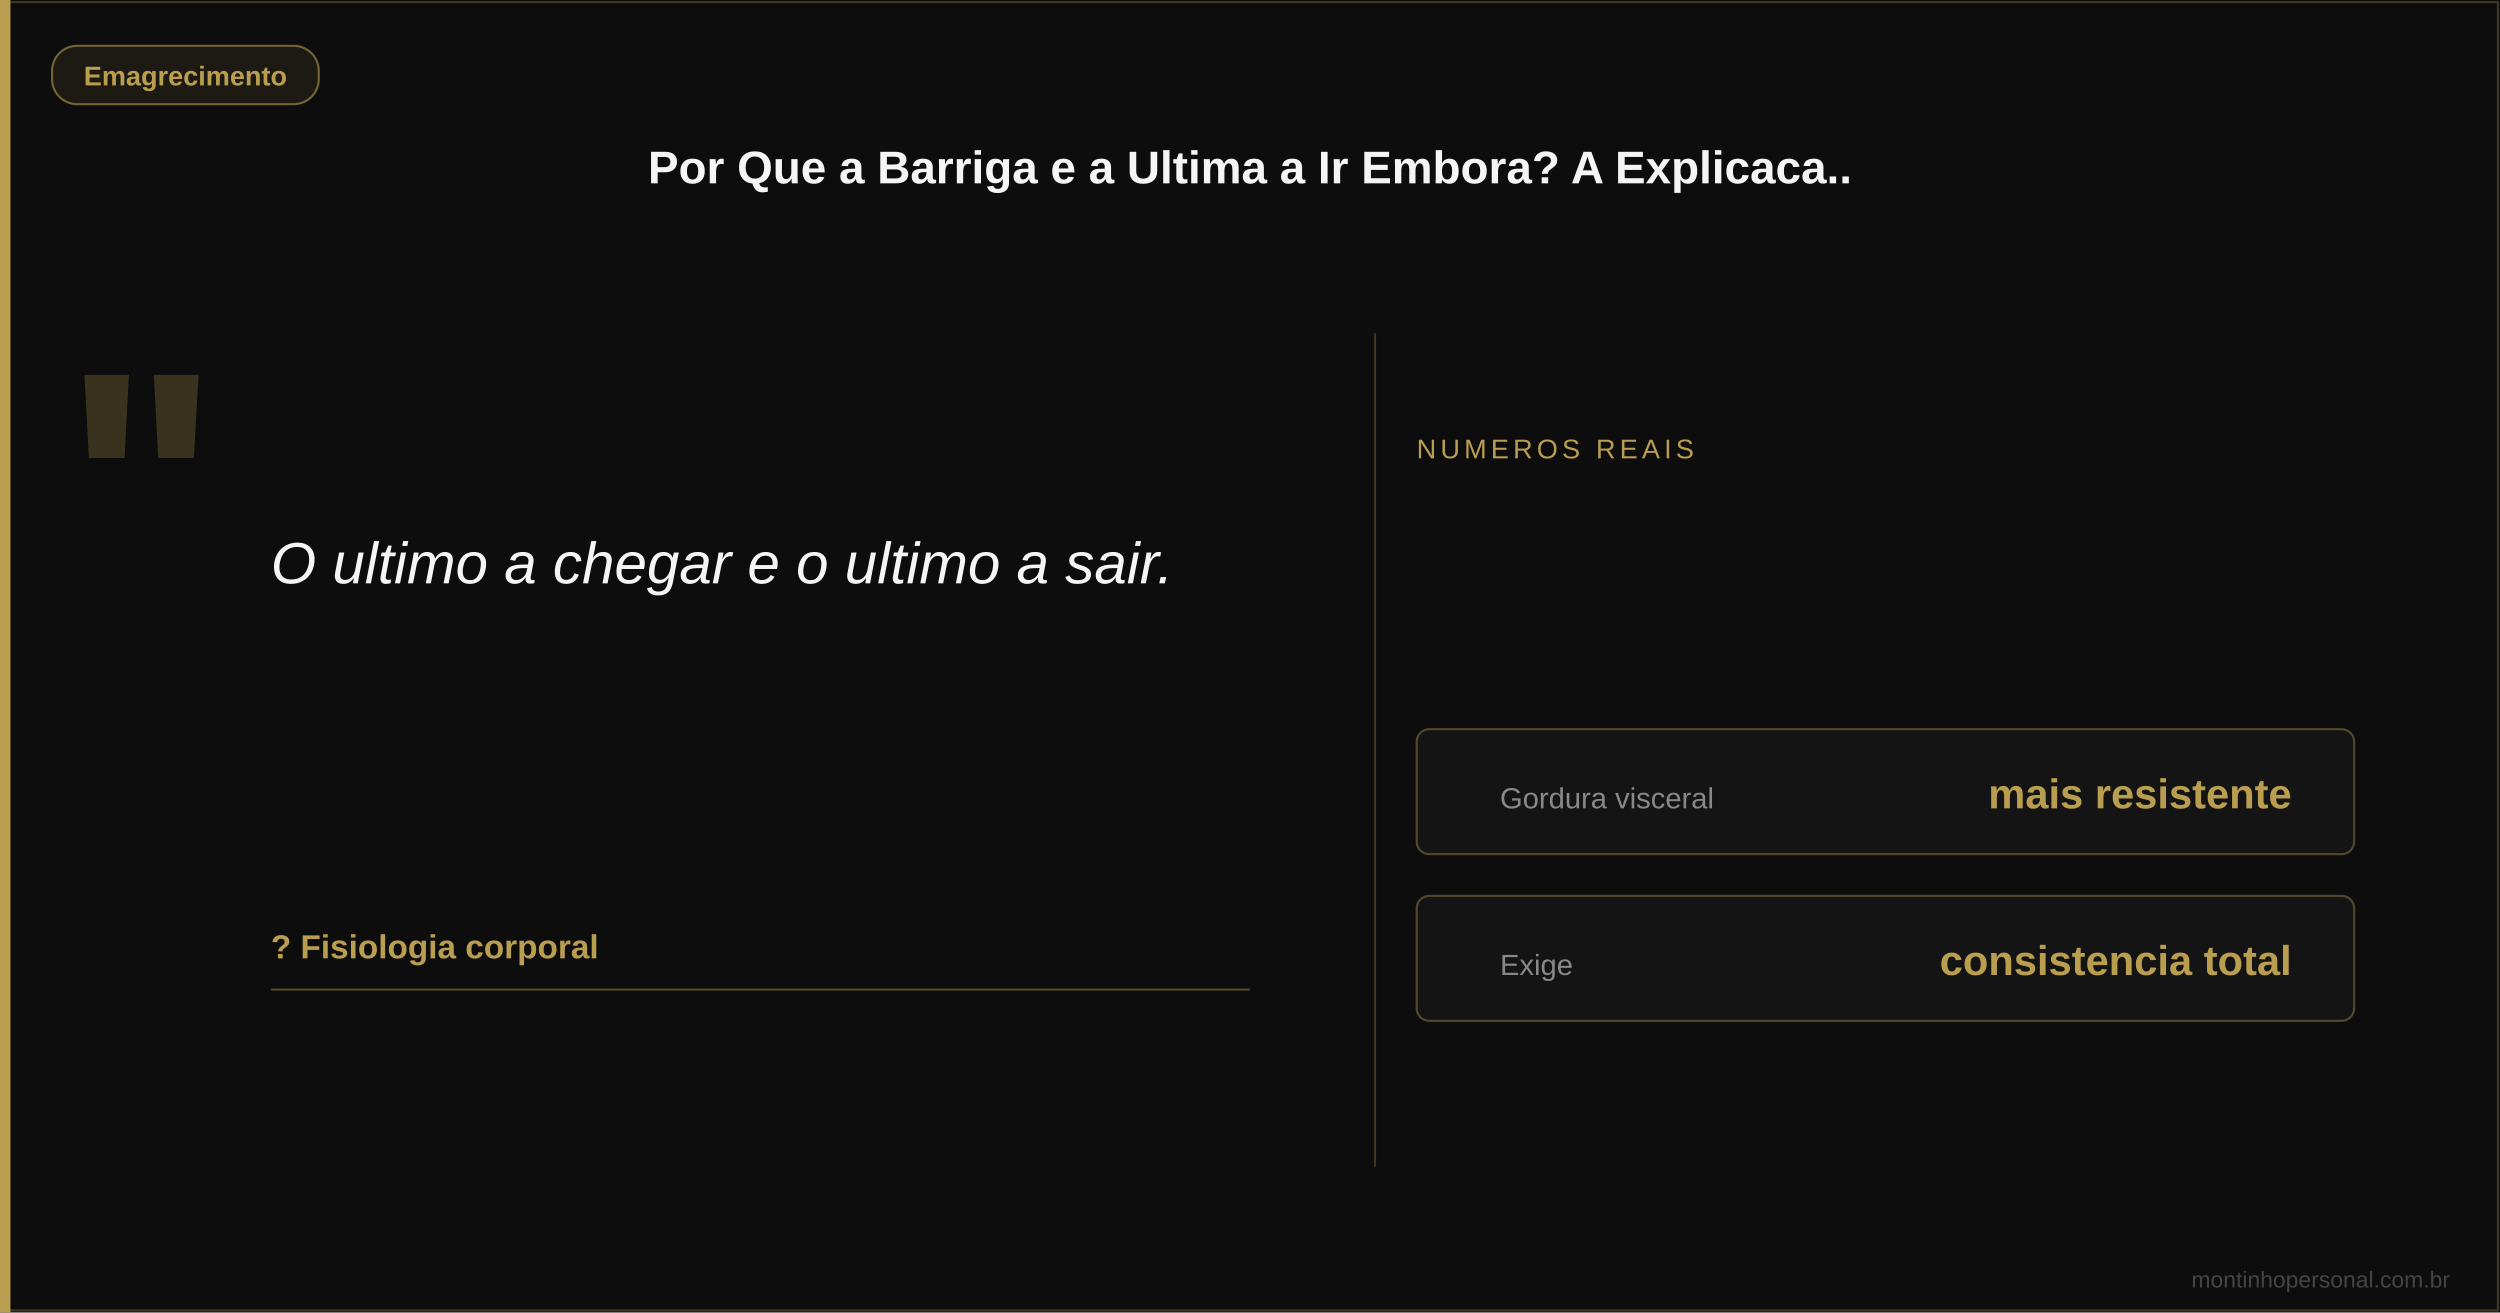
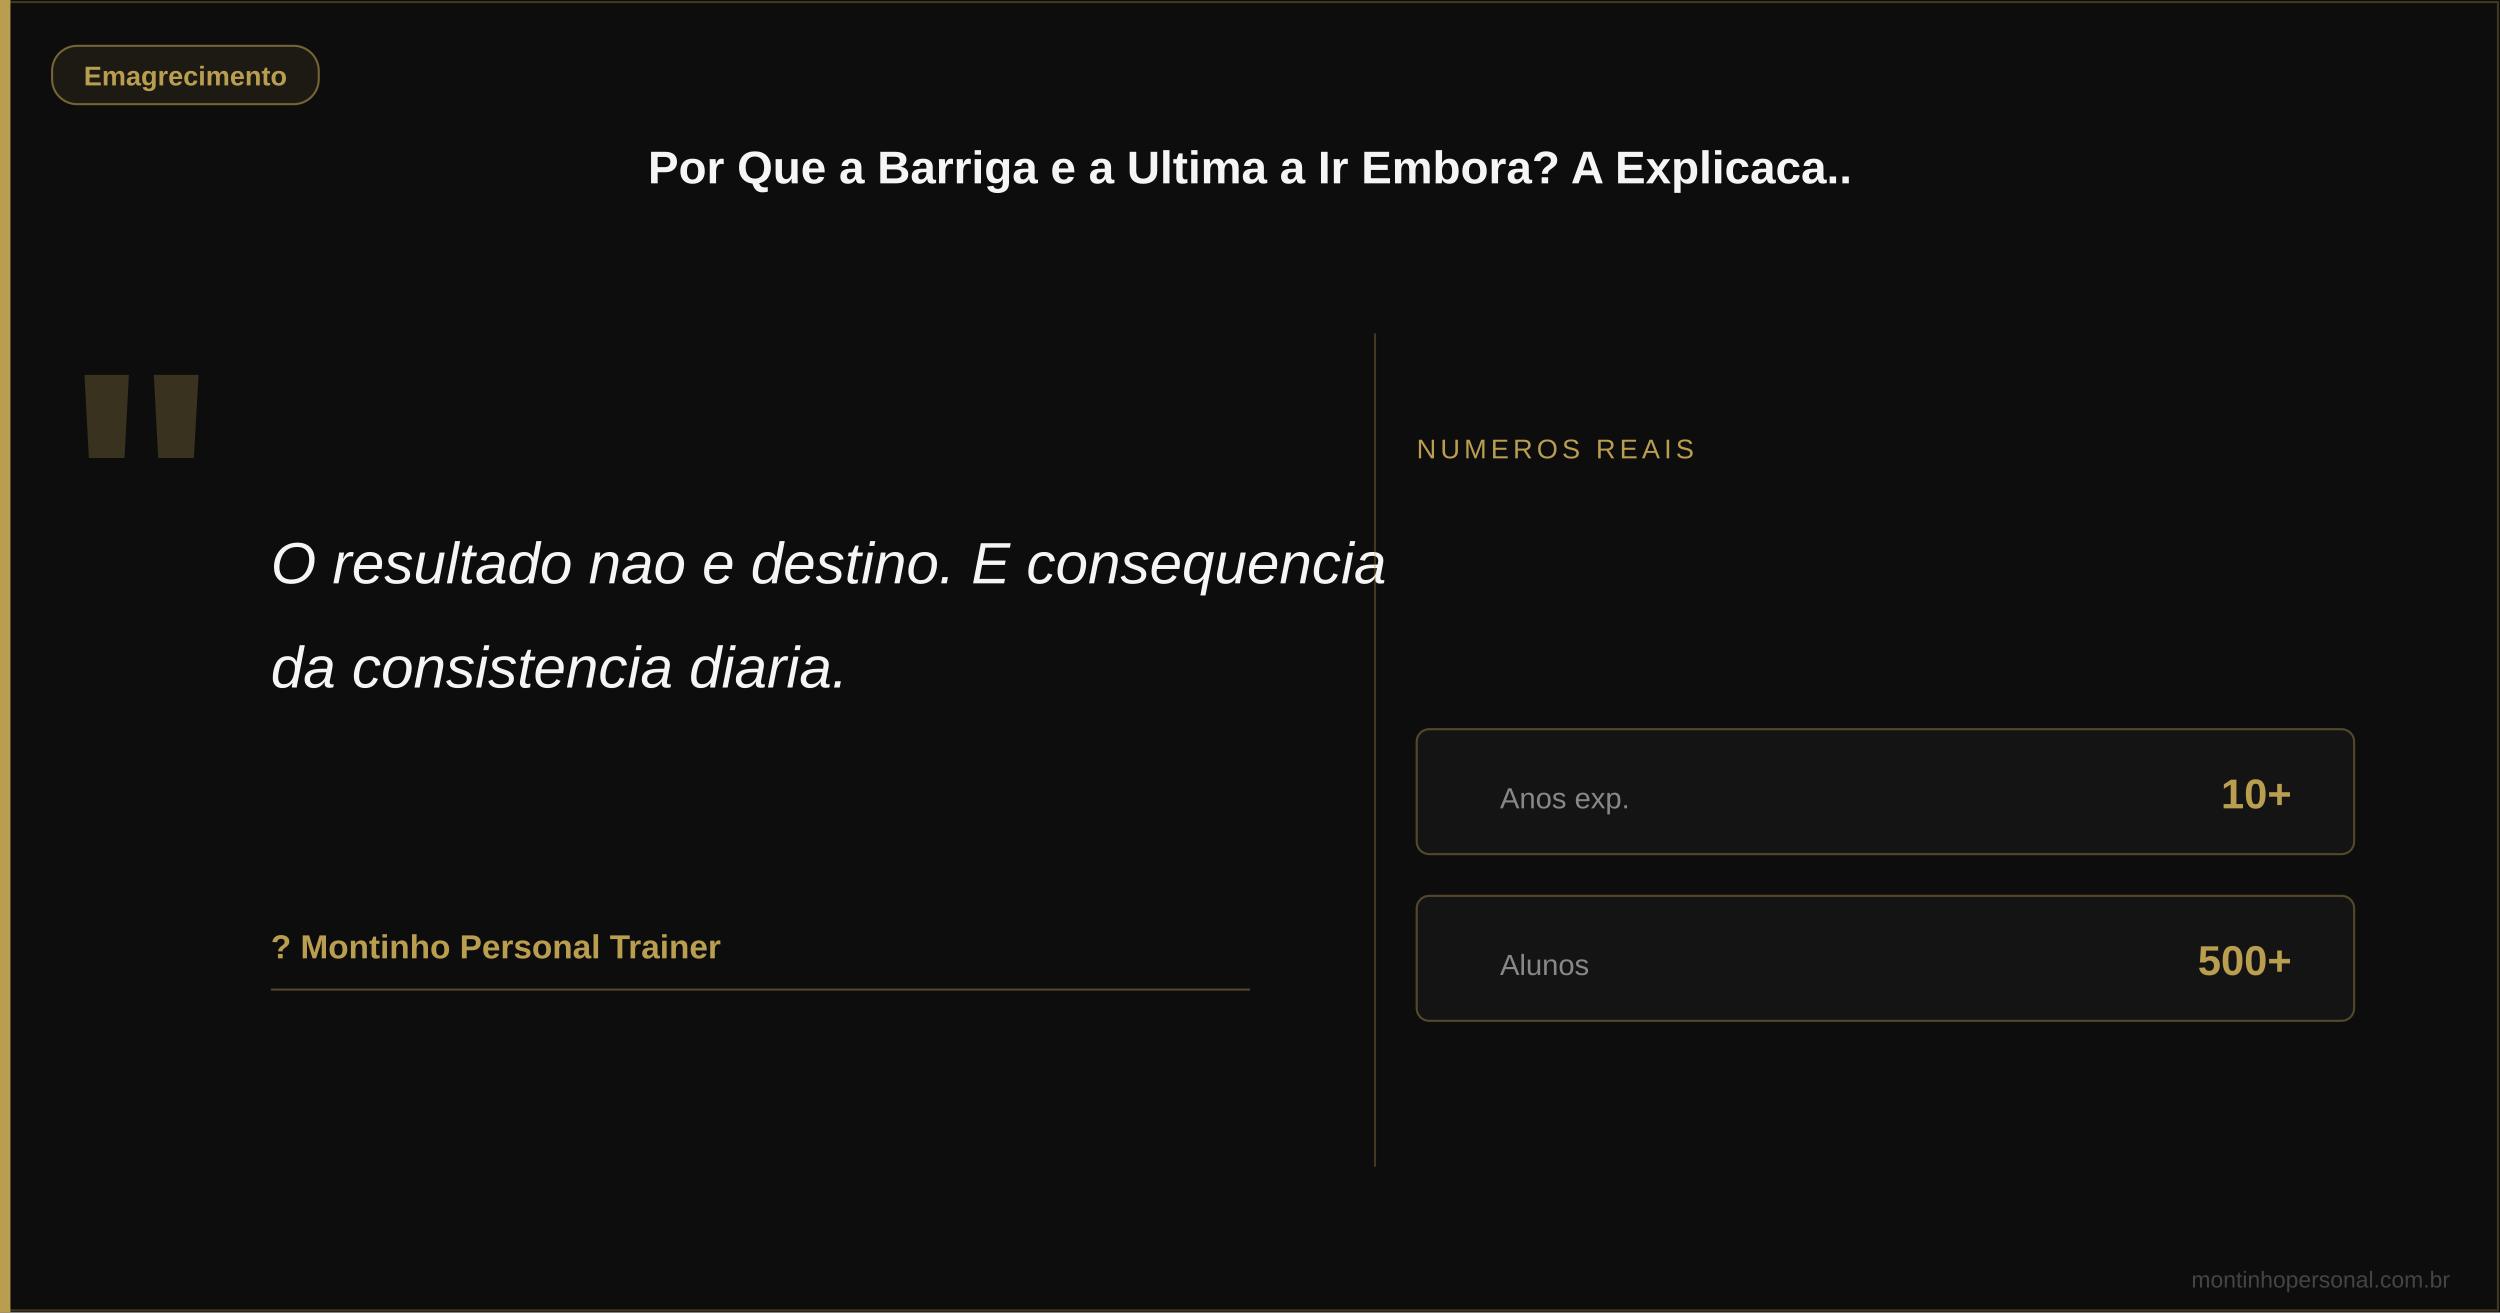
<svg xmlns="http://www.w3.org/2000/svg" viewBox="0 0 1200 630" width="1200" height="630" role="img" aria-label="Por Que a Barriga e a Ultima a Ir Embora? A Explicacao Cientifica">
  <rect width="1200" height="630" fill="#0d0d0d" />
  <rect x="0" y="0" width="5" height="630" fill="#BA9E50" />
  <rect x="1" y="1" width="1198" height="628" fill="none" stroke="#BA9E50" stroke-width="1" opacity="0.3" />
  <rect x="25" y="22" width="128" height="28" rx="12" fill="#BA9E50" fill-opacity="0.15" stroke="#BA9E50" stroke-width="1" opacity="0.6" />
  <text x="89" y="41" font-family="Arial,sans-serif" font-size="13" fill="#BA9E50" text-anchor="middle" font-weight="600">Emagrecimento</text>
  <text x="600" y="88" font-family="Arial,sans-serif" font-size="22" fill="#F5F5F5" text-anchor="middle" font-weight="bold">Por Que a Barriga e a Ultima a Ir Embora? A Explicaca..</text>
  <text x="30" y="290" font-family="Arial,sans-serif" font-size="160" fill="#BA9E50" font-weight="bold" opacity="0.25">"</text>
-   <text x="130" y="280" font-family="Arial,sans-serif" font-size="28" fill="#F5F5F5" font-style="italic">O ultimo a chegar e o ultimo a sair.</text>
-   <text x="130" y="460" font-family="Arial,sans-serif" font-size="16" fill="#BA9E50" font-weight="600">? Fisiologia corporal</text>
+   <text x="130" y="280" font-family="Arial,sans-serif" font-size="28" fill="#F5F5F5" font-style="italic">O resultado nao e destino. E consequencia</text>
+   <text x="130" y="330" font-family="Arial,sans-serif" font-size="28" fill="#F5F5F5" font-style="italic">da consistencia diaria.</text>
+   <text x="130" y="460" font-family="Arial,sans-serif" font-size="16" fill="#BA9E50" font-weight="600">? Montinho Personal Trainer</text>
  <line x1="130" y1="475" x2="600" y2="475" stroke="#BA9E50" stroke-width="1" opacity="0.4" />
  <line x1="660" y1="160" x2="660" y2="560" stroke="#BA9E50" stroke-width="1" opacity="0.3" />
  <text x="680" y="220" font-family="Arial,sans-serif" font-size="13" fill="#BA9E50" letter-spacing="2">NUMEROS REAIS</text>
  <rect x="680" y="350" width="450" height="60" rx="6" fill="#141414" stroke="#BA9E50" stroke-width="1" stroke-opacity="0.4" />
-   <text x="720" y="388" font-family="Arial,sans-serif" font-size="14" fill="#888888">Gordura visceral</text>
-   <text x="1100" y="388" font-family="Arial,sans-serif" font-size="20" fill="#BA9E50" text-anchor="end" font-weight="bold">mais resistente</text>
+   <text x="720" y="388" font-family="Arial,sans-serif" font-size="14" fill="#888888">Anos exp.</text>
+   <text x="1100" y="388" font-family="Arial,sans-serif" font-size="20" fill="#BA9E50" text-anchor="end" font-weight="bold">10+</text>
  <rect x="680" y="430" width="450" height="60" rx="6" fill="#141414" stroke="#BA9E50" stroke-width="1" stroke-opacity="0.4" />
-   <text x="720" y="468" font-family="Arial,sans-serif" font-size="14" fill="#888888">Exige</text>
-   <text x="1100" y="468" font-family="Arial,sans-serif" font-size="20" fill="#BA9E50" text-anchor="end" font-weight="bold">consistencia total</text>
+   <text x="720" y="468" font-family="Arial,sans-serif" font-size="14" fill="#888888">Alunos</text>
+   <text x="1100" y="468" font-family="Arial,sans-serif" font-size="20" fill="#BA9E50" text-anchor="end" font-weight="bold">500+</text>
  <text x="1176" y="618" font-family="Arial,sans-serif" font-size="11" fill="#444" text-anchor="end">montinhopersonal.com.br</text>
</svg>
